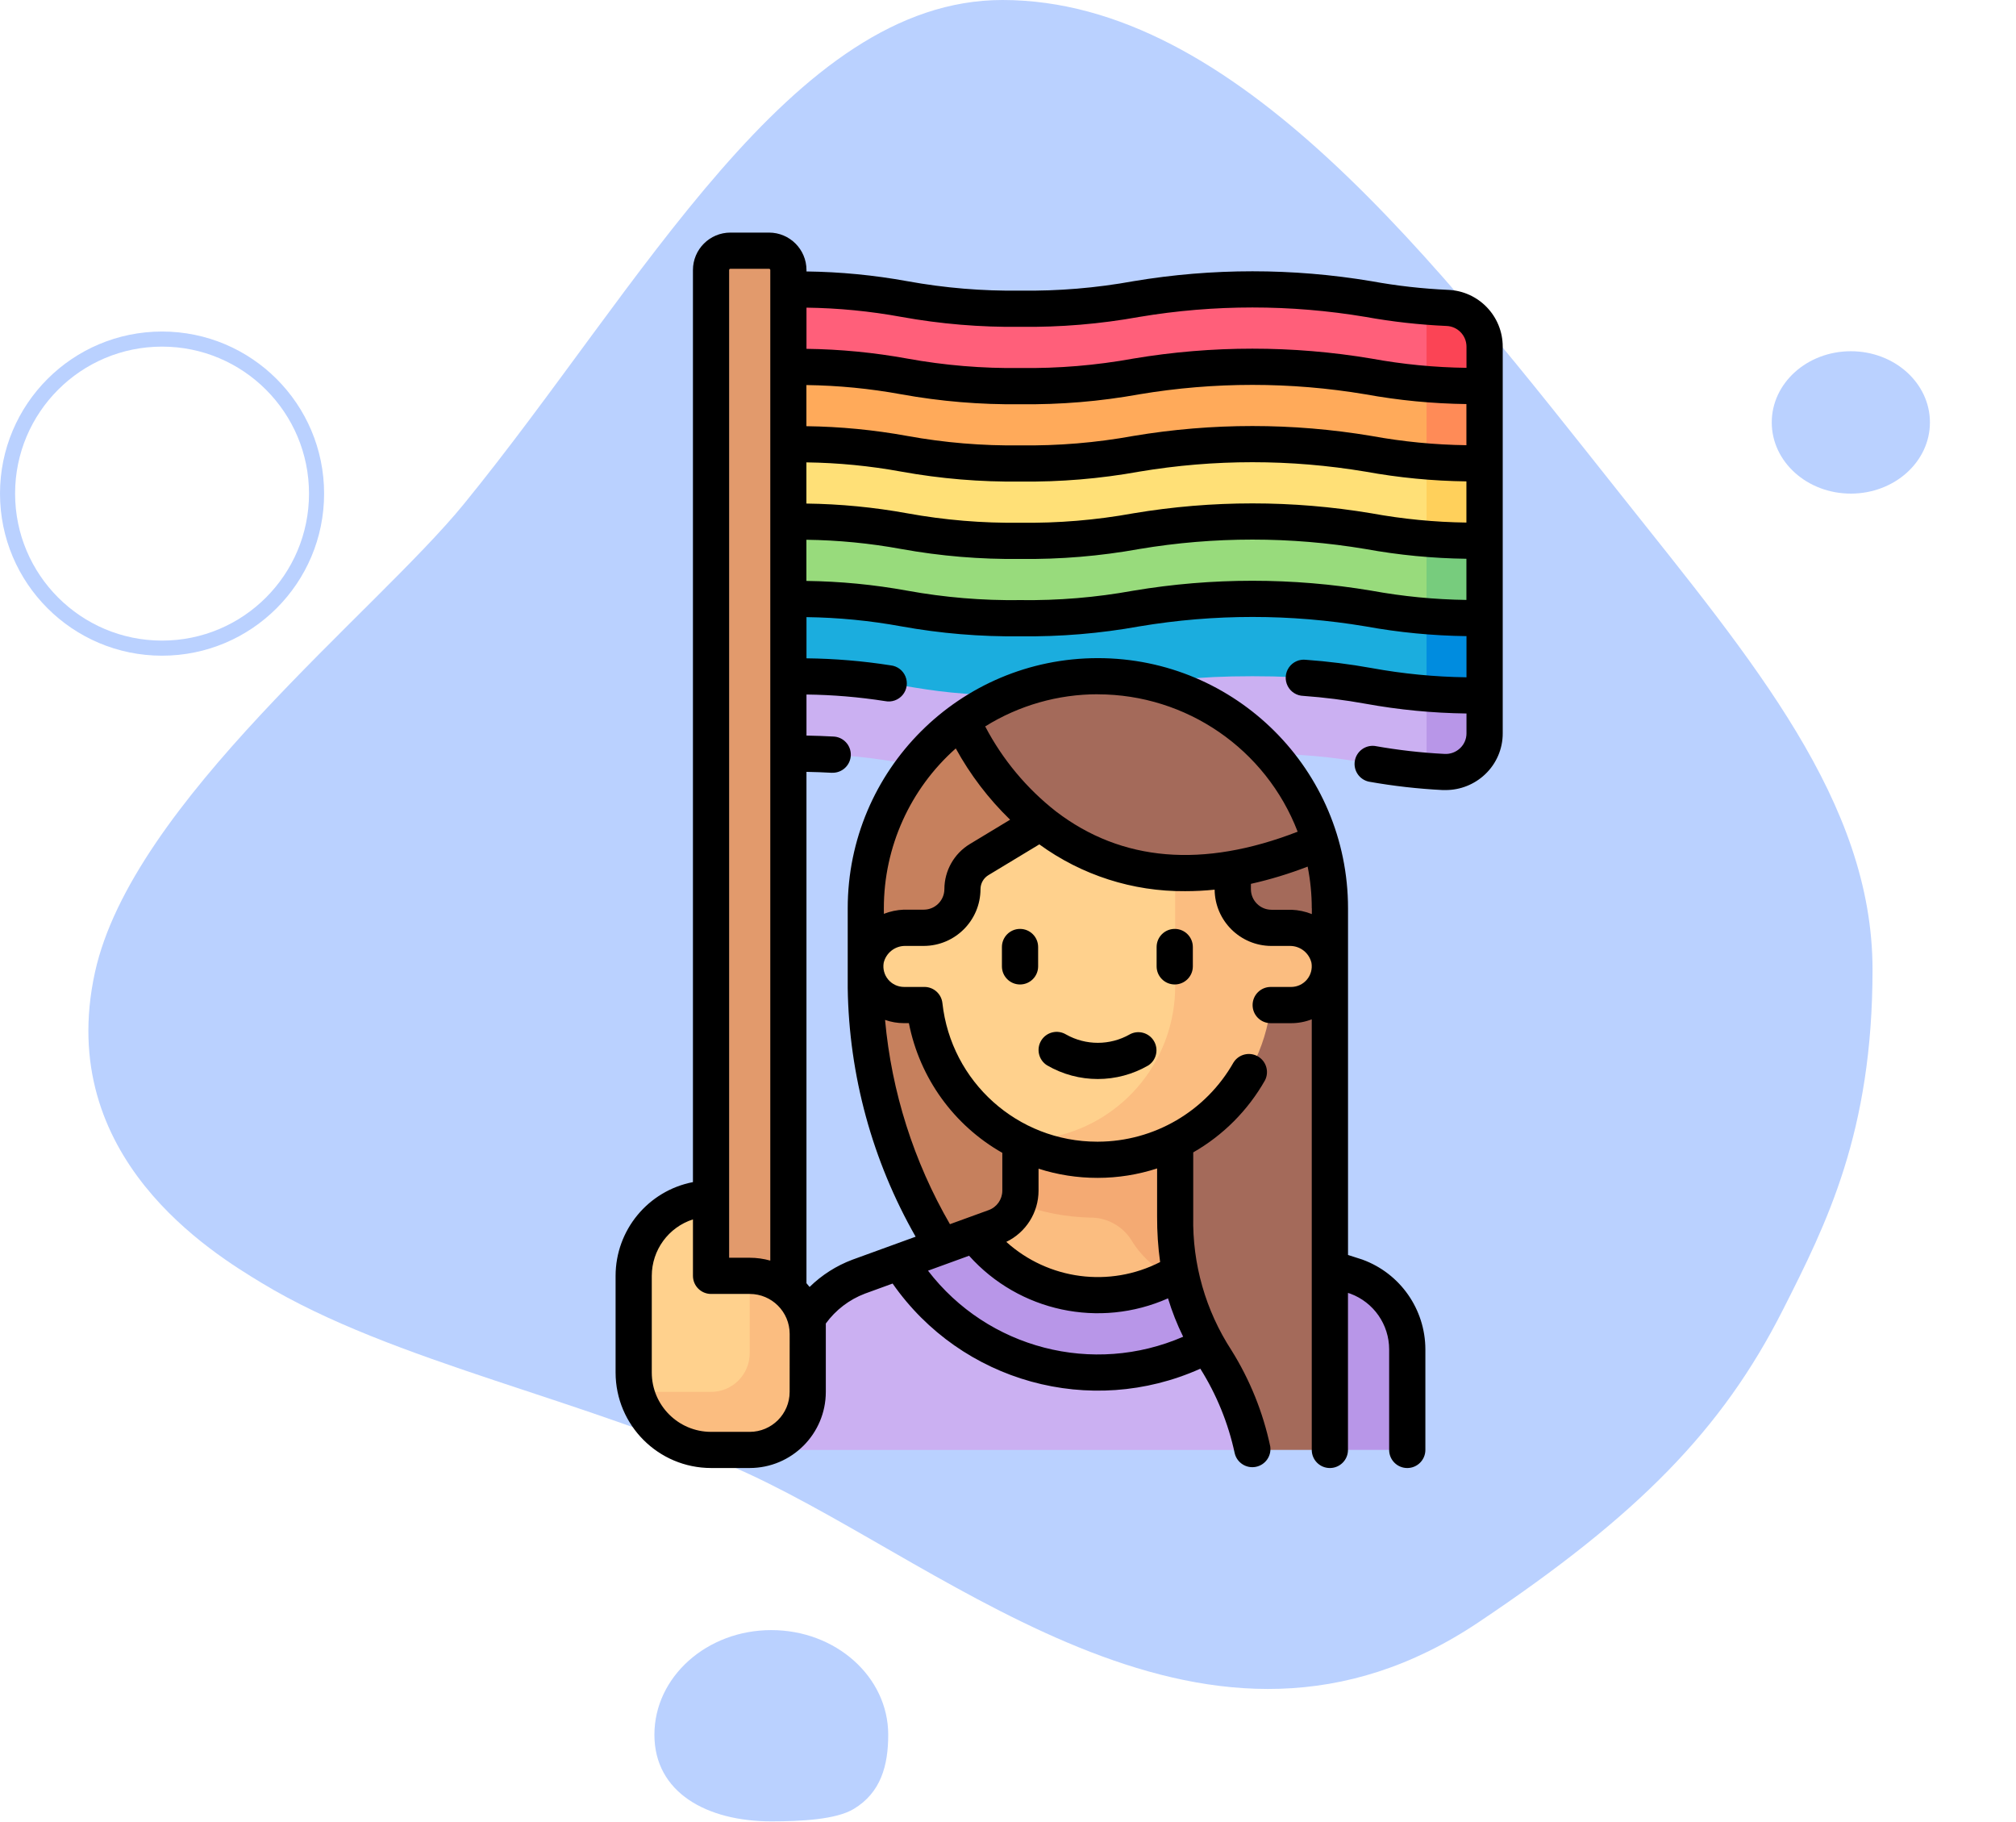
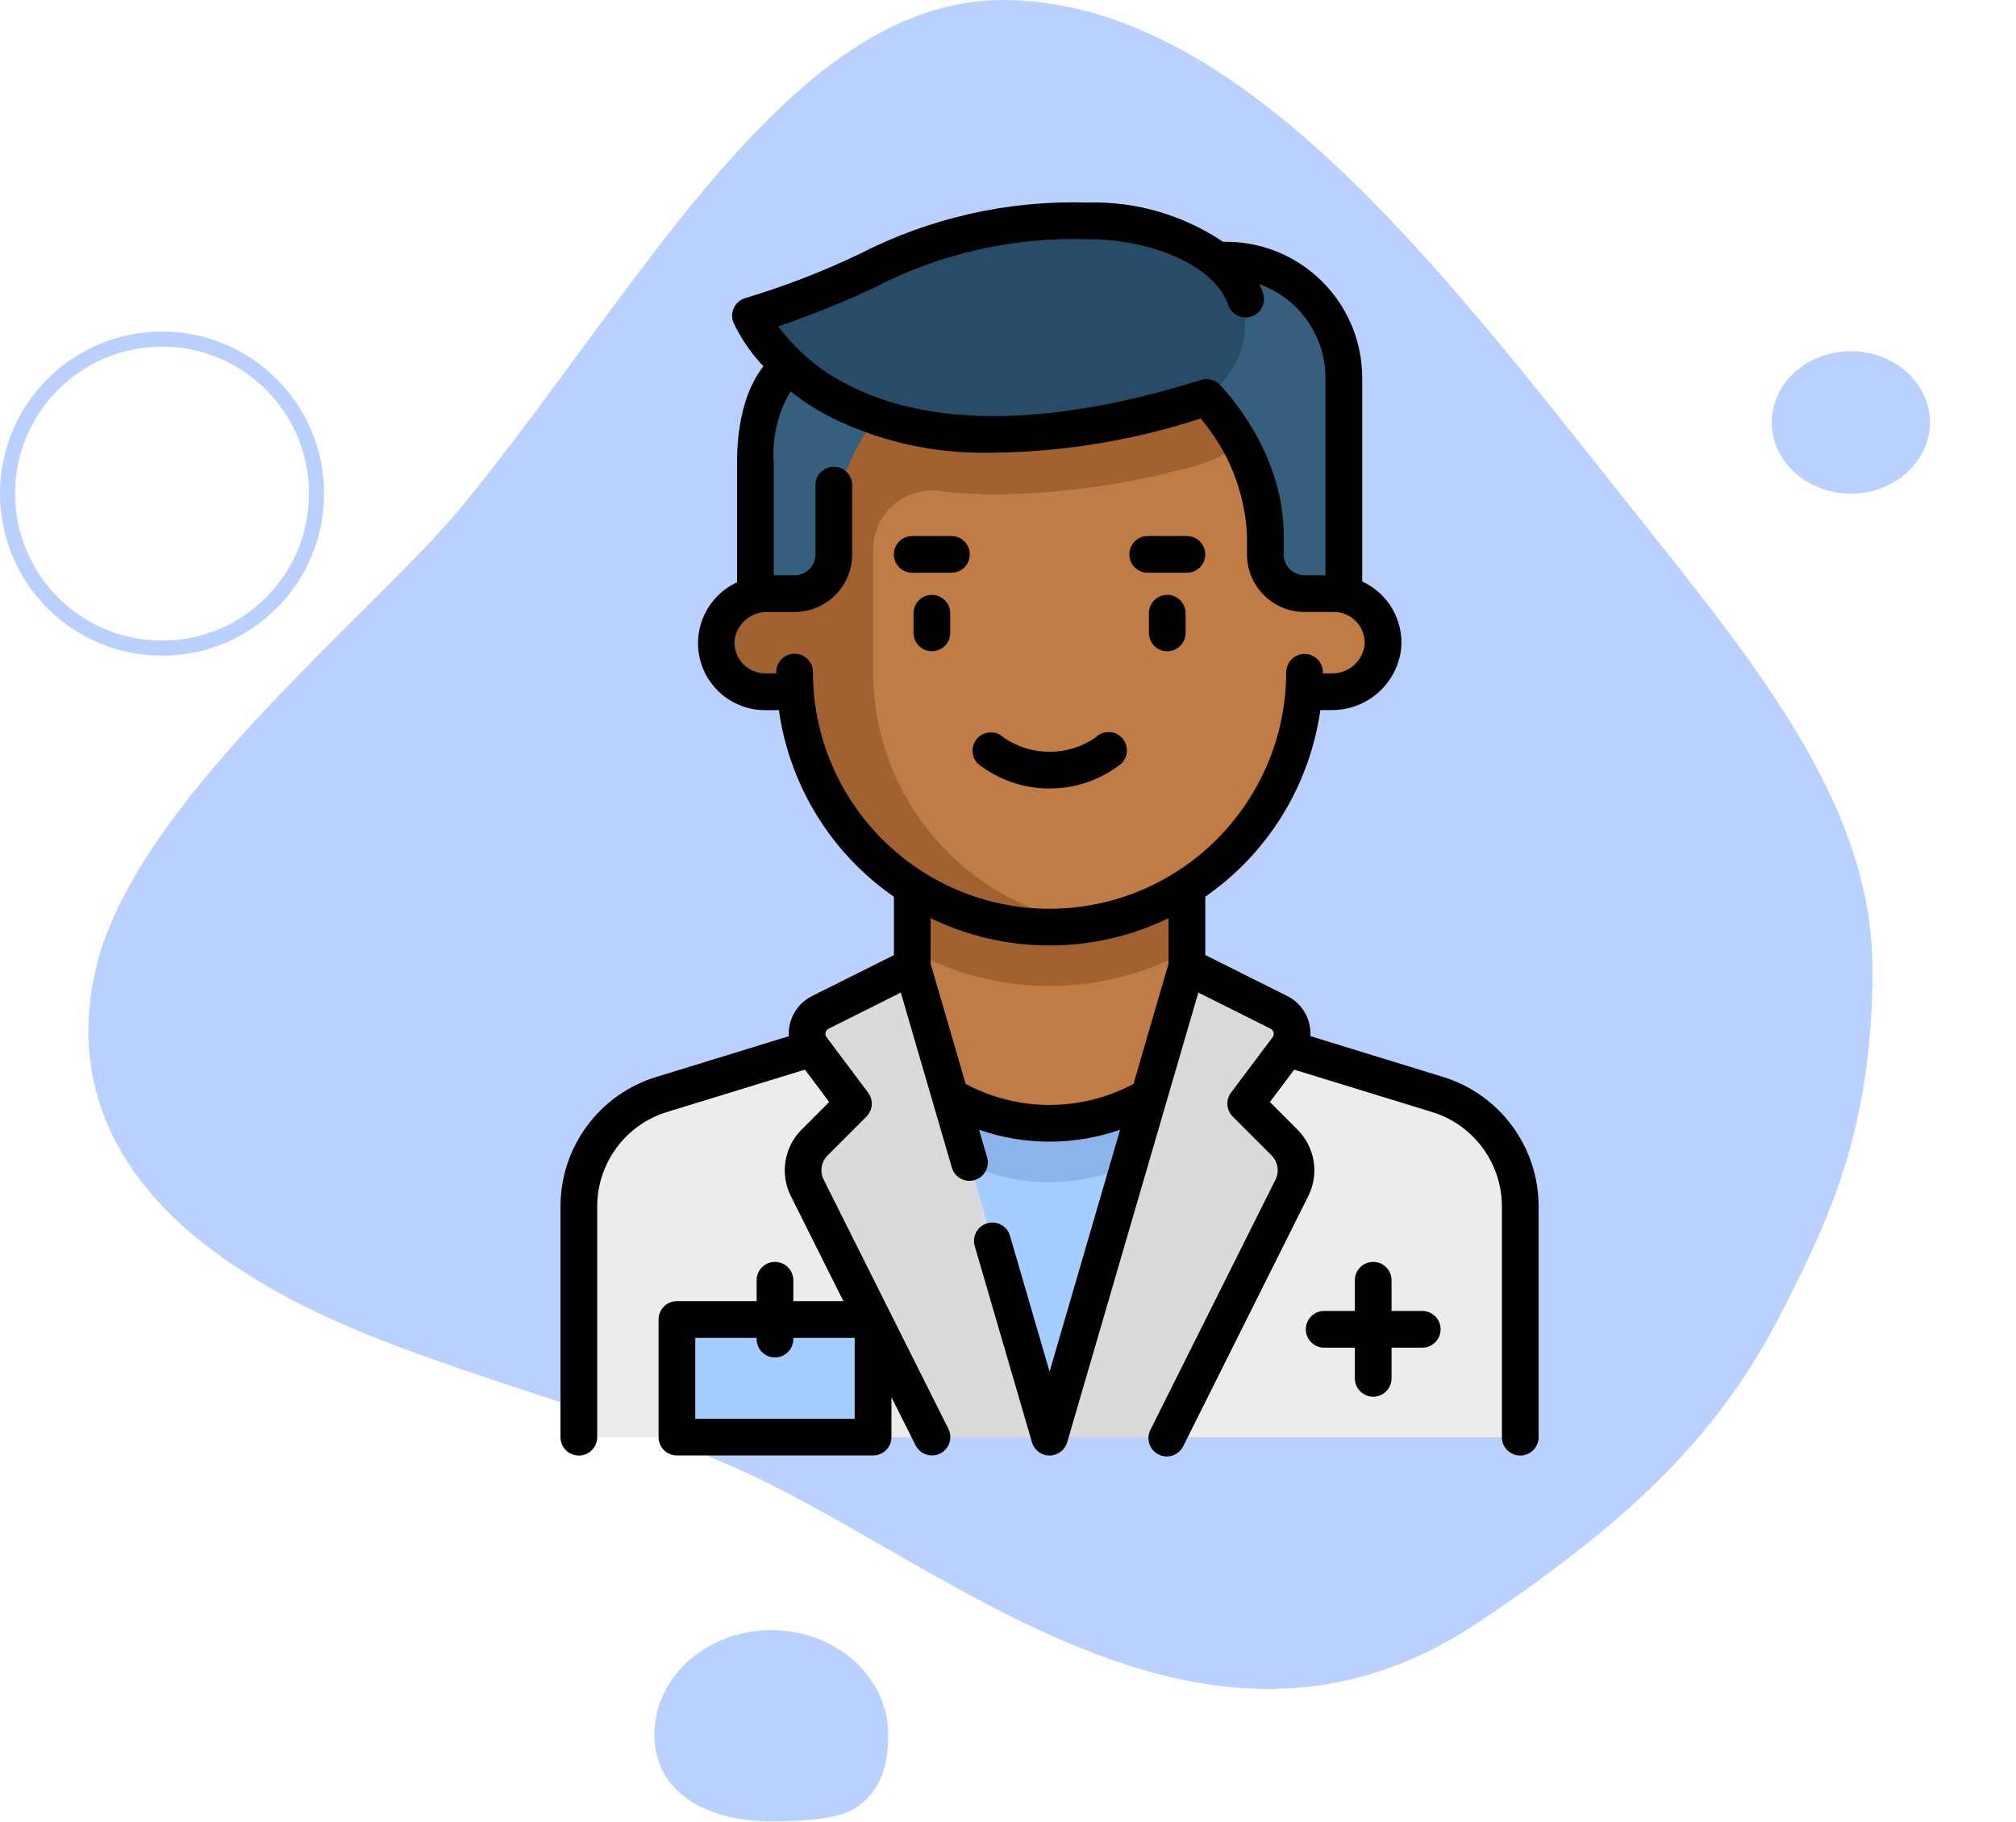
- <svg xmlns="http://www.w3.org/2000/svg" width="133.574" height="120.655" viewBox="0 0 133.574 120.655">
+ <svg xmlns="http://www.w3.org/2000/svg" id="Grupo_1143305" data-name="Grupo 1143305" width="133.574" height="120.654" viewBox="0 0 133.574 120.654">
  <defs>
    <clipPath id="clip-path">
      <path id="doctor-hombre-adulto-pie-derecho-oficina-hospital" d="M30.285-19.778c15.464,0,28.664,17.27,41.052,32.866,8.688,10.937,16.6,20.265,16.6,31.371,0,10.761-3.038,16.809-5.937,22.53-4.008,7.915-9.549,13.59-20.169,20.7-17.849,11.958-34.644-3.459-48.324-9.815C2.752,72.881-10.068,70.5-18.8,65.206c-3.232-1.96-13.721-8.3-11.041-20.567C-27.378,33.394-11.253,20.8-5.387,13.6,6.355-.8,16.309-19.778,30.285-19.778Z" transform="translate(30.274 19.778)" fill="#3c1c74" />
    </clipPath>
  </defs>
-   <g id="Grupo_1134891" data-name="Grupo 1134891" transform="translate(0 0)">
-     <g id="Grupo_1072178" data-name="Grupo 1072178" transform="translate(0 0)">
-       <path id="doctor-hombre-adulto-pie-derecho-oficina-hospital-2" data-name="doctor-hombre-adulto-pie-derecho-oficina-hospital" d="M30.285-19.778c15.464,0,28.664,17.27,41.052,32.866,8.688,10.937,16.6,20.265,16.6,31.371,0,10.761-3.038,16.809-5.937,22.53-4.008,7.915-9.549,13.59-20.169,20.7-17.849,11.958-34.644-3.459-48.324-9.815C2.752,72.881-10.068,70.5-18.8,65.206c-3.232-1.96-13.721-8.3-11.041-20.567C-27.378,33.394-11.253,20.8-5.387,13.6,6.355-.8,16.309-19.778,30.285-19.778Z" transform="translate(36.131 19.778)" fill="#bad1ff" />
-       <g id="Elipse_4857" data-name="Elipse 4857" transform="translate(0 21.962)" fill="none" stroke="#bad1ff" stroke-width="1">
-         <ellipse cx="10.737" cy="10.737" rx="10.737" ry="10.737" stroke="none" />
-         <ellipse cx="10.737" cy="10.737" rx="10.237" ry="10.237" fill="none" />
-       </g>
-       <ellipse id="Elipse_4858" data-name="Elipse 4858" cx="5.24" cy="4.716" rx="5.24" ry="4.716" transform="translate(117.391 23.267)" fill="#bad1ff" />
-       <path id="Trazado_115346" data-name="Trazado 115346" d="M7.746,0c4.278,0,7.746,3.1,7.746,6.931,0,2.048-.493,3.842-2.286,4.917-1.157.7-3.471.822-5.46.822C3.468,12.67,0,10.759,0,6.931S3.468,0,7.746,0Z" transform="translate(43.359 107.985)" fill="#bad1ff" />
+   <g id="Grupo_1072178" data-name="Grupo 1072178" transform="translate(0 0)">
+     <path id="doctor-hombre-adulto-pie-derecho-oficina-hospital-2" data-name="doctor-hombre-adulto-pie-derecho-oficina-hospital" d="M30.285-19.778c15.464,0,28.664,17.27,41.052,32.866,8.688,10.937,16.6,20.265,16.6,31.371,0,10.761-3.038,16.809-5.937,22.53-4.008,7.915-9.549,13.59-20.169,20.7-17.849,11.958-34.644-3.459-48.324-9.815C2.752,72.881-10.068,70.5-18.8,65.206c-3.232-1.96-13.721-8.3-11.041-20.567C-27.378,33.394-11.253,20.8-5.387,13.6,6.355-.8,16.309-19.778,30.285-19.778Z" transform="translate(36.131 19.778)" fill="#bad1ff" />
+     <g id="Elipse_4857" data-name="Elipse 4857" transform="translate(0 21.962)" fill="none" stroke="#bad1ff" stroke-width="1">
+       <ellipse cx="10.737" cy="10.737" rx="10.737" ry="10.737" stroke="none" />
+       <ellipse cx="10.737" cy="10.737" rx="10.237" ry="10.237" fill="none" />
    </g>
-     <g id="rainbow_11107542" transform="translate(40.787 15.408)">
-       <g id="Grupo_1134608" data-name="Grupo 1134608" transform="translate(1.199 1.199)">
-         <path id="Trazado_938479" data-name="Trazado 938479" d="M174.522,172.2c-7.69,0-7.69,1.281-15.379,1.281s-7.684.582-15.369.582v5.125c7.684,0,7.684,1.281,15.369,1.281s7.69-1.281,15.379-1.281c6.662,0,7.552.962,12.671,1.219a2.571,2.571,0,0,0,2.709-2.56v-2.5C182.212,175.341,182.212,172.2,174.522,172.2Z" transform="translate(-133.524 -145.871)" fill="#cbb0f2" />
-         <path id="Trazado_938480" data-name="Trazado 938480" d="M174.522,87.661c-7.69,0-7.69,1.281-15.379,1.281s-7.684-1.281-15.369-1.281v5.125c7.684,0,7.684,1.281,15.369,1.281s7.69-1.281,15.379-1.281,7.69,1.281,15.379,1.281V88.942C182.212,88.942,182.212,87.661,174.522,87.661Z" transform="translate(-133.524 -74.848)" fill="#ffe077" />
-         <path id="Trazado_938481" data-name="Trazado 938481" d="M174.522,55.6c-7.69,0-7.69,1.281-15.379,1.281S151.458,55.6,143.774,55.6v5.125c7.684,0,7.684,1.281,15.369,1.281s7.69-1.281,15.379-1.281S182.212,62,189.9,62V56.878C182.212,56.878,182.212,55.6,174.522,55.6Z" transform="translate(-133.524 -47.909)" fill="#ffaa5a" />
-         <path id="Trazado_938482" data-name="Trazado 938482" d="M174.522,23.532c-7.69,0-7.69,1.281-15.379,1.281s-7.684-1.281-15.369-1.281v5.125c7.684,0,7.684,1.281,15.369,1.281s7.69-1.281,15.379-1.281,7.69,1.281,15.379,1.281V27.323a2.571,2.571,0,0,0-2.468-2.56C182.1,24.524,181.287,23.532,174.522,23.532Z" transform="translate(-133.524 -20.969)" fill="#ff5f7a" />
-         <path id="Trazado_938483" data-name="Trazado 938483" d="M174.522,119.726c-7.69,0-7.69,1.281-15.379,1.281s-7.684-1.281-15.369-1.281v5.125c7.684,0,7.684,1.281,15.369,1.281s7.69-1.281,15.379-1.281,7.69,1.281,15.379,1.281v-5.125C182.212,121.007,182.212,119.726,174.522,119.726Z" transform="translate(-133.524 -101.788)" fill="#98db7c" />
-         <path id="Trazado_938484" data-name="Trazado 938484" d="M174.522,151.79c-7.69,0-7.69,1.281-15.379,1.281s-7.684-1.281-15.369-1.281v5.125c7.684,0,7.684,1.281,15.369,1.281s7.69-1.281,15.379-1.281,7.69,1.281,15.379,1.281v-5.125C182.212,153.071,182.212,151.79,174.522,151.79Z" transform="translate(-133.524 -128.726)" fill="#1badde" />
-         <path id="Trazado_938485" data-name="Trazado 938485" d="M408.307,196.134c.358.028.729.055,1.135.075a2.572,2.572,0,0,0,2.709-2.56v-2.5c-1.557,0-2.79-.054-3.844-.138Z" transform="translate(-355.773 -161.676)" fill="#b896e8" />
-         <path id="Trazado_938486" data-name="Trazado 938486" d="M408.307,164.068c1.054.084,2.287.138,3.844.138v-5.125c-1.557,0-2.79-.054-3.844-.138Z" transform="translate(-355.773 -134.736)" fill="#008cdf" />
-         <path id="Trazado_938487" data-name="Trazado 938487" d="M408.307,132c1.054.084,2.287.138,3.844.138v-5.125c-1.557,0-2.79-.054-3.844-.138Z" transform="translate(-355.773 -107.796)" fill="#77cc7d" />
-         <path id="Trazado_938488" data-name="Trazado 938488" d="M408.307,99.939c1.054.084,2.287.138,3.844.138V94.952c-1.557,0-2.79-.054-3.844-.138Z" transform="translate(-355.773 -80.858)" fill="#ffd05b" />
-         <path id="Trazado_938489" data-name="Trazado 938489" d="M408.307,67.875c1.054.084,2.287.138,3.844.138V62.888c-1.557,0-2.79-.054-3.844-.138Z" transform="translate(-355.773 -53.919)" fill="#ff8b57" />
-         <path id="Trazado_938490" data-name="Trazado 938490" d="M408.306,35.811c1.054.084,2.287.138,3.844.138V33.332a2.571,2.571,0,0,0-2.467-2.561c-.495-.023-.951-.052-1.377-.086v5.125Z" transform="translate(-355.772 -26.98)" fill="#fb4455" />
-         <path id="Trazado_938491" data-name="Trazado 938491" d="M191.215,183.855a15.376,15.376,0,0,0-15.376,15.376V204.5c0,6.2,2.894,14.523,6.407,19.071l24.345,11.532V199.231A15.376,15.376,0,0,0,191.215,183.855Z" transform="translate(-160.463 -155.666)" fill="#c6805d" />
-         <path id="Trazado_938492" data-name="Trazado 938492" d="M188.008,385.324l-10.119-3.373a2.563,2.563,0,0,1-1.752-2.431v-3.278H165.886v3.705a2.563,2.563,0,0,1-1.752,2.431l-8.838,2.946a5.126,5.126,0,0,0-3.5,4.862h39.721A5.126,5.126,0,0,0,188.008,385.324Z" transform="translate(-140.26 -317.301)" fill="#fbbd80" />
-         <path id="Trazado_938493" data-name="Trazado 938493" d="M249.8,379.52v-3.278H239.548v3.705a2.516,2.516,0,0,1-.08.5,14.406,14.406,0,0,0,4.689.906,3.2,3.2,0,0,1,2.708,1.438,6.38,6.38,0,0,0,3.47,2.8l1.217-3.647A2.563,2.563,0,0,1,249.8,379.52Z" transform="translate(-213.922 -317.301)" fill="#f4aa73" />
-         <path id="Trazado_938494" data-name="Trazado 938494" d="M167.8,417.632,159,414.7a10.234,10.234,0,0,1-16.123.342l-7.782,2.594a5.126,5.126,0,0,0-3.5,4.862l-3.844,6.556h33.314l10.251-6.556A5.125,5.125,0,0,0,167.8,417.632Z" transform="translate(-120.055 -349.609)" fill="#cbb0f2" />
-         <path id="Trazado_938495" data-name="Trazado 938495" d="M356.377,425.733l-4.183-1.394,2.563,12.813h5.125V430.6A5.125,5.125,0,0,0,356.377,425.733Z" transform="translate(-308.629 -357.71)" fill="#b896e8" />
-         <path id="Trazado_938496" data-name="Trazado 938496" d="M211.871,414.7a10.234,10.234,0,0,1-16.123.342l-5.07,1.69a15.346,15.346,0,0,0,26.224-.355Z" transform="translate(-172.93 -349.609)" fill="#b896e8" />
-         <path id="Trazado_938497" data-name="Trazado 938497" d="M225.009,183.855a15.288,15.288,0,0,0-8.947,2.888c1.177,2.419,5.431,9.679,14.072,10.111v22.8c0,8,3.916,9.253,5.125,15.454h5.125V199.231A15.376,15.376,0,0,0,225.009,183.855Z" transform="translate(-194.257 -155.666)" fill="#a46a5a" />
-         <path id="Trazado_938498" data-name="Trazado 938498" d="M271.851,384.255h0Z" transform="translate(-241.128 -324.033)" fill="#ffd18d" />
-         <path id="Trazado_938499" data-name="Trazado 938499" d="M206.4,253.223a2.644,2.644,0,0,0-2.557-2.123l-1.287,0A2.562,2.562,0,0,1,200,248.535a1.166,1.166,0,0,0-1.265-1.17,15.053,15.053,0,0,1-11.327-3.308l-4.084,2.451a2.684,2.684,0,0,0-1.239,2.188,2.563,2.563,0,0,1-2.552,2.4l-1.287,0a2.644,2.644,0,0,0-2.556,2.123,2.564,2.564,0,0,0,2.528,2.993h1.356a11.53,11.53,0,0,0,11.457,10.251h.029c5.935,0,11.457-10.251,11.457-10.251h1.356A2.564,2.564,0,0,0,206.4,253.223Z" transform="translate(-160.312 -206.245)" fill="#ffd18d" />
-         <path id="Trazado_938500" data-name="Trazado 938500" d="M115.555,7.5h-2.563a1.281,1.281,0,0,0-1.281,1.281V79.254h5.125V8.781A1.282,1.282,0,0,0,115.555,7.5Z" transform="translate(-106.586 -7.5)" fill="#e29a6c" />
-         <path id="Trazado_938501" data-name="Trazado 938501" d="M84.771,405.415V400.29a5.125,5.125,0,0,0-5.125,5.125v6.407a5.125,5.125,0,0,0,5.125,5.125h2.563a3.844,3.844,0,0,0,3.844-3.844v-3.844a3.844,3.844,0,0,0-3.844-3.844Z" transform="translate(-79.646 -337.505)" fill="#ffd18d" />
-         <g id="Grupo_1134607" data-name="Grupo 1134607" transform="translate(0.181 41.114)">
-           <path id="Trazado_938502" data-name="Trazado 938502" d="M259.123,268.456l-1.287,0a2.563,2.563,0,0,1-2.557-2.563,1.166,1.166,0,0,0-1.265-1.17,16.727,16.727,0,0,1-2.55.048v7.522a10.188,10.188,0,0,1-7.981,9.989l-2.033.46a11.466,11.466,0,0,0,4.859,1.083h.029A11.53,11.53,0,0,0,257.8,273.572h1.356a2.565,2.565,0,0,0,2.528-2.993A2.644,2.644,0,0,0,259.123,268.456Z" transform="translate(-215.768 -264.714)" fill="#fbbd80" />
-           <path id="Trazado_938503" data-name="Trazado 938503" d="M85.723,440.044H80.779a5.114,5.114,0,0,0,4.944,3.844h2.563a3.844,3.844,0,0,0,3.844-3.844V436.2a3.844,3.844,0,0,0-3.844-3.844v5.125A2.565,2.565,0,0,1,85.723,440.044Z" transform="translate(-80.779 -405.56)" fill="#fbbd80" />
-         </g>
-       </g>
-       <g id="Grupo_1134609" data-name="Grupo 1134609" transform="translate(0 0)">
-         <path id="Trazado_938504" data-name="Trazado 938504" d="M232.287,289.78v1.281a1.2,1.2,0,0,0,2.4,0V289.78a1.2,1.2,0,1,0-2.4,0Z" transform="translate(-206.69 -242.453)" />
-         <path id="Trazado_938505" data-name="Trazado 938505" d="M297.615,292.26a1.2,1.2,0,0,0,1.2-1.2V289.78a1.2,1.2,0,1,0-2.4,0v1.281A1.2,1.2,0,0,0,297.615,292.26Z" transform="translate(-260.568 -242.453)" />
-         <path id="Trazado_938506" data-name="Trazado 938506" d="M127.308,3.794a37.522,37.522,0,0,1-5.078-.574,47.668,47.668,0,0,0-15.773,0,38.827,38.827,0,0,1-7.493.624,38.771,38.771,0,0,1-7.487-.624,40.167,40.167,0,0,0-6.683-.646V2.48A2.483,2.483,0,0,0,82.314,0H79.751a2.483,2.483,0,0,0-2.48,2.48V62.9a6.334,6.334,0,0,0-5.125,6.209v6.407a6.331,6.331,0,0,0,6.324,6.324h2.563A5.048,5.048,0,0,0,86.075,76.8V72.268A5.707,5.707,0,0,1,88.66,70.29l1.841-.67a16.585,16.585,0,0,0,20.388,5.641,17.381,17.381,0,0,1,2.28,5.609,1.2,1.2,0,0,0,2.353-.459,19.716,19.716,0,0,0-2.569-6.369,15.658,15.658,0,0,1-2.534-8.856V60.931a12.743,12.743,0,0,0,4.755-4.774,1.2,1.2,0,0,0-2.086-1.182,10.354,10.354,0,0,1-8.968,5.247h-.076A10.312,10.312,0,0,1,93.8,51.038a1.2,1.2,0,0,0-1.192-1.067H91.254a1.365,1.365,0,0,1-1.344-1.6,1.455,1.455,0,0,1,1.4-1.117l1.262,0a3.768,3.768,0,0,0,3.752-3.761,1.09,1.09,0,0,1,.523-.927l3.374-2.039a16.193,16.193,0,0,0,9.661,3.1,19.081,19.081,0,0,0,1.955-.1,3.767,3.767,0,0,0,3.752,3.728l1.263,0a1.455,1.455,0,0,1,1.4,1.117,1.366,1.366,0,0,1-1.344,1.6h-1.356a1.2,1.2,0,1,0,0,2.4h1.356a3.758,3.758,0,0,0,1.364-.256V80.641a1.2,1.2,0,0,0,2.4,0v-10.4l.163.052A3.938,3.938,0,0,1,123.4,73.98v6.661a1.2,1.2,0,1,0,2.4,0V73.98a6.343,6.343,0,0,0-4.163-5.943l-.043-.015-.919-.295V44.764a16.574,16.574,0,1,0-33.149,0v5.274a34.233,34.233,0,0,0,4.5,16.479l-4.181,1.52A8.13,8.13,0,0,0,85,69.846c-.066-.085-.135-.168-.207-.248V35.723c.574.011,1.116.031,1.638.06l.067,0a1.2,1.2,0,0,0,.065-2.4c-.564-.031-1.15-.052-1.769-.064V30.6a36.493,36.493,0,0,1,5.21.437,1.2,1.2,0,1,0,.368-2.369,38.766,38.766,0,0,0-5.578-.466V25.473a37.609,37.609,0,0,1,6.288.613,41.3,41.3,0,0,0,7.882.657,41.349,41.349,0,0,0,7.887-.657,45.271,45.271,0,0,1,14.985,0,40.208,40.208,0,0,0,6.688.646v2.727a37.654,37.654,0,0,1-6.294-.613,41.486,41.486,0,0,0-4.349-.547,1.2,1.2,0,1,0-.164,2.392,38.914,38.914,0,0,1,4.119.52,40.209,40.209,0,0,0,6.688.646v1.316a1.344,1.344,0,0,1-.423.982,1.377,1.377,0,0,1-1.027.38,37.014,37.014,0,0,1-4.624-.527,1.2,1.2,0,0,0-.393,2.365,39.127,39.127,0,0,0,4.9.556q.094,0,.188,0a3.8,3.8,0,0,0,2.612-1.042,3.72,3.72,0,0,0,1.168-2.72V7.552a3.765,3.765,0,0,0-3.614-3.758ZM79.669,2.48a.082.082,0,0,1,.082-.082h2.563a.082.082,0,0,1,.082.082V68.1a5.029,5.029,0,0,0-1.364-.189H79.669ZM83.678,76.8a2.648,2.648,0,0,1-2.645,2.645H78.47a3.931,3.931,0,0,1-3.926-3.926V69.109a3.933,3.933,0,0,1,2.728-3.739v3.739a1.2,1.2,0,0,0,1.2,1.2h2.563a2.648,2.648,0,0,1,2.645,2.645Zm34.6-32.033v.378a4.053,4.053,0,0,0-1.346-.286h-.044l-1.288,0a1.366,1.366,0,0,1-1.36-1.364v-.353A26.587,26.587,0,0,0,118,42,14.194,14.194,0,0,1,118.273,44.764ZM104.1,30.587a14.2,14.2,0,0,1,13.238,9.1c-6.275,2.435-11.658,1.987-16.008-1.338a17.416,17.416,0,0,1-4.695-5.636,14.09,14.09,0,0,1,7.465-2.13ZM89.92,44.764a14.145,14.145,0,0,1,4.766-10.593,19.951,19.951,0,0,0,3.6,4.722l-2.674,1.616a3.5,3.5,0,0,0-1.681,2.979,1.366,1.366,0,0,1-1.361,1.364l-1.287,0h-.044a4.043,4.043,0,0,0-1.317.277Zm19.832,28.379a14.188,14.188,0,0,1-16.906-4.375l2.721-.99A11.457,11.457,0,0,0,108.748,70.6,16.654,16.654,0,0,0,109.752,73.143ZM100.17,63.47V62.012a12.751,12.751,0,0,0,3.9.607h.029a12.678,12.678,0,0,0,3.926-.625v3.192a21.317,21.317,0,0,0,.2,3.01A9.055,9.055,0,0,1,98.033,66.86a3.773,3.773,0,0,0,2.137-3.39ZM90,52.155a3.76,3.76,0,0,0,1.251.215h.328a12.694,12.694,0,0,0,6.19,8.591v2.51a1.368,1.368,0,0,1-.9,1.282l-2.57.934A32.964,32.964,0,0,1,90,52.155Zm38.52-27.821a37.655,37.655,0,0,1-6.294-.613,47.669,47.669,0,0,0-15.774,0,38.826,38.826,0,0,1-7.493.624,38.771,38.771,0,0,1-7.487-.624,40.167,40.167,0,0,0-6.683-.646V20.348a37.609,37.609,0,0,1,6.288.613,41.3,41.3,0,0,0,7.882.657,41.349,41.349,0,0,0,7.887-.657,45.271,45.271,0,0,1,14.985,0,40.208,40.208,0,0,0,6.688.646v2.727Zm0-5.125a37.656,37.656,0,0,1-6.294-.613,47.669,47.669,0,0,0-15.774,0,38.827,38.827,0,0,1-7.493.624,38.771,38.771,0,0,1-7.487-.624,40.167,40.167,0,0,0-6.683-.646V15.222a37.609,37.609,0,0,1,6.288.613,41.3,41.3,0,0,0,7.882.657,41.349,41.349,0,0,0,7.887-.657,45.271,45.271,0,0,1,14.985,0,40.208,40.208,0,0,0,6.688.646v2.727Zm0-5.125a37.655,37.655,0,0,1-6.294-.613,47.669,47.669,0,0,0-15.774,0,38.827,38.827,0,0,1-7.493.624,38.771,38.771,0,0,1-7.487-.624,40.167,40.167,0,0,0-6.683-.646V10.1a37.609,37.609,0,0,1,6.288.613,41.3,41.3,0,0,0,7.882.657,41.349,41.349,0,0,0,7.887-.657,45.271,45.271,0,0,1,14.985,0,40.208,40.208,0,0,0,6.688.646v2.728Zm0-5.125a37.635,37.635,0,0,1-6.294-.613,47.669,47.669,0,0,0-15.774,0,38.827,38.827,0,0,1-7.493.624,38.771,38.771,0,0,1-7.487-.624A40.167,40.167,0,0,0,84.794,7.7V4.972a37.609,37.609,0,0,1,6.288.613,41.3,41.3,0,0,0,7.882.657,41.349,41.349,0,0,0,7.887-.657,45.271,45.271,0,0,1,14.985,0,40.06,40.06,0,0,0,5.365.6,1.372,1.372,0,0,1,1.323,1.363V8.958Z" transform="translate(-72.146 0)" />
-         <path id="Trazado_938507" data-name="Trazado 938507" d="M253.471,331.393a4.285,4.285,0,0,1-4.215,0A1.2,1.2,0,0,0,248,333.438a6.676,6.676,0,0,0,6.719,0,1.2,1.2,0,0,0-1.252-2.045Z" transform="translate(-219.412 -278.274)" />
-       </g>
-     </g>
+     <ellipse id="Elipse_4858" data-name="Elipse 4858" cx="5.24" cy="4.716" rx="5.24" ry="4.716" transform="translate(117.391 23.267)" fill="#bad1ff" />
+     <path id="Trazado_115346" data-name="Trazado 115346" d="M7.746,0c4.278,0,7.746,3.1,7.746,6.931,0,2.048-.493,3.842-2.286,4.917-1.157.7-3.471.822-5.46.822C3.468,12.67,0,10.759,0,6.931S3.468,0,7.746,0Z" transform="translate(43.359 107.985)" fill="#bad1ff" />
+   </g>
+   <g id="doctor_921059" transform="translate(-18.977 13.417)">
+     <path id="Trazado_916489" data-name="Trazado 916489" d="M120.4,343.262l-13.7-4.029H82.908l-13.7,4.029a7.8,7.8,0,0,0-5.6,7.481v15.284h62.379V350.742A7.8,7.8,0,0,0,120.4,343.262Z" transform="translate(-6.285 -284.237)" fill="#edebed" />
+     <path id="Trazado_916490" data-name="Trazado 916490" d="M215.483,370.168h-13l-2.6-25.991h18.194Z" transform="translate(-120.466 -288.379)" fill="#a5cdff" />
+     <path id="Trazado_916491" data-name="Trazado 916491" d="M200.479,350.089a12.95,12.95,0,0,0,17.012,0l.591-5.912H199.888Z" transform="translate(-120.466 -288.379)" fill="#8cb4eb" />
+     <path id="Trazado_916492" data-name="Trazado 916492" d="M208.985,282.21h0a9.1,9.1,0,0,1-9.1-9.1v-9.1h18.194v9.1A9.1,9.1,0,0,1,208.985,282.21Z" transform="translate(-120.466 -221.214)" fill="#c17c46" />
+     <path id="Trazado_916493" data-name="Trazado 916493" d="M199.888,270.814a19.147,19.147,0,0,0,18.194,0v-6.8H199.888Z" transform="translate(-120.466 -221.214)" fill="#a16131" />
+     <path id="Trazado_916494" data-name="Trazado 916494" d="M160.664,92.641h-1.949v-13H124.926v13h-1.949a3.249,3.249,0,1,0,0,6.5h2.015a16.878,16.878,0,0,0,33.658,0h2.015a3.249,3.249,0,1,0,0-6.5Z" transform="translate(-53.302 -66.733)" fill="#c17c46" />
+     <path id="Trazado_916495" data-name="Trazado 916495" d="M125.014,79.645v13H123.2a3.323,3.323,0,0,0-3.245,2.367,3.259,3.259,0,0,0,3.131,4.131h2a16.775,16.775,0,0,0,19.436,15.376,16.883,16.883,0,0,1-14.3-16.675V89.672a3.891,3.891,0,0,1,4.4-3.831,32.922,32.922,0,0,0,3.9.224,51.236,51.236,0,0,0,12.836-1.83,10.027,10.027,0,0,0,6.045-4.59Z" transform="translate(-53.39 -66.733)" fill="#a16131" />
+     <path id="Trazado_916496" data-name="Trazado 916496" d="M144.694,47.534l.162,5.2s-3.9,3.9-3.9,9.1v1.6a2.6,2.6,0,0,1-2.277,2.579l-2.922.365V55.332C135.759,51.025,139.82,47.318,144.694,47.534Z" transform="translate(-66.734 -39.821)" fill="#365e7d" />
+     <path id="Trazado_916497" data-name="Trazado 916497" d="M271.571,323.783,269,321.209l2.755-3.673a1.591,1.591,0,0,0-.561-2.378l-6.092-3.046L256,343.3h7.8l8.259-16.518A2.6,2.6,0,0,0,271.571,323.783Z" transform="translate(-167.482 -261.513)" fill="#dbd9dc" />
+     <path id="Trazado_916498" data-name="Trazado 916498" d="M320.292,23.485l-.162,9.1s3.9,3.9,3.9,9.1v1.6a2.6,2.6,0,0,0,2.277,2.579l2.922.365V31.283C329.227,26.976,325.166,23.269,320.292,23.485Z" transform="translate(-221.215 -19.67)" fill="#365e7d" />
+     <path id="Trazado_916499" data-name="Trazado 916499" d="M156.027,323.783l2.574-2.574-2.755-3.673a1.591,1.591,0,0,1,.561-2.378l6.092-3.046,9.1,31.19h-7.8l-8.259-16.518A2.6,2.6,0,0,1,156.027,323.783Z" transform="translate(-83.079 -261.513)" fill="#dbd9dc" />
+     <path id="Trazado_916500" data-name="Trazado 916500" d="M158.249,7.5c-10.842,0-12.92,3.3-21.269,5.955a.91.91,0,0,0-.508,1.355c1.812,2.834,8.555,10.22,27.712,5.2a6.071,6.071,0,0,0,4.423-4.67h0a6.076,6.076,0,0,0-3.482-6.437A16,16,0,0,0,158.249,7.5Z" transform="translate(-67.213 -6.284)" fill="#284c68" />
+     <rect id="Rectángulo_404467" data-name="Rectángulo 404467" width="12.995" height="7.798" transform="translate(63.826 73.991)" fill="#a5cdff" />
+     <path id="Trazado_916501" data-name="Trazado 916501" d="M201.621,160.322a1.216,1.216,0,0,0-1.216,1.216v1.3a1.216,1.216,0,0,0,2.432,0v-1.3A1.216,1.216,0,0,0,201.621,160.322Z" transform="translate(-120.9 -134.331)" />
+     <path id="Trazado_916502" data-name="Trazado 916502" d="M297.814,160.322a1.216,1.216,0,0,0-1.216,1.216v1.3a1.216,1.216,0,0,0,2.432,0v-1.3A1.216,1.216,0,0,0,297.814,160.322Z" transform="translate(-201.498 -134.331)" />
+     <path id="Trazado_916503" data-name="Trazado 916503" d="M234.321,218.516a1.216,1.216,0,1,0-1.708-1.731,5.359,5.359,0,0,1-6.09,0,1.216,1.216,0,0,0-1.708,1.731,7.67,7.67,0,0,0,9.505,0Z" transform="translate(-141.05 -181.347)" />
+     <path id="Trazado_916504" data-name="Trazado 916504" d="M196.2,136.274h-2.6a1.216,1.216,0,0,0,0,2.432h2.6a1.216,1.216,0,1,0,0-2.432Z" transform="translate(-114.183 -114.181)" />
+     <path id="Trazado_916505" data-name="Trazado 916505" d="M289.8,138.706h2.6a1.216,1.216,0,0,0,0-2.432h-2.6a1.216,1.216,0,0,0,0,2.432Z" transform="translate(-194.781 -114.181)" />
+     <path id="Trazado_916506" data-name="Trazado 916506" d="M114.56,57.915,105.8,55.221a2.788,2.788,0,0,0-1.544-2.663l-5.42-2.71V45.983a18.137,18.137,0,0,0,7.623-12.362h.723a4.607,4.607,0,0,0,4.627-4.009,4.458,4.458,0,0,0-2.576-4.51V11.612A9.023,9.023,0,0,0,100.215,2.6h-.206A15.329,15.329,0,0,0,91.037,0,31,31,0,0,0,75.912,3.414,52.734,52.734,0,0,1,68.359,6.33a1.216,1.216,0,0,0-.781,1.636,11.032,11.032,0,0,0,1.982,2.882c-.605.745-1.751,2.65-1.751,6.4v7.913a4.435,4.435,0,0,0,1.866,8.465h.908a18.131,18.131,0,0,0,7.623,12.364v3.863l-5.42,2.71a2.788,2.788,0,0,0-1.544,2.663l-8.764,2.694a8.968,8.968,0,0,0-6.364,8.615V81.789a1.216,1.216,0,0,0,2.432,0V66.531a6.548,6.548,0,0,1,4.647-6.291l9.116-2.8,1.609,2.145-1.828,1.828a3.81,3.81,0,0,0-.715,4.4l3.481,6.961H71.541V71.393a1.216,1.216,0,1,0-2.432,0v1.383H63.827a1.216,1.216,0,0,0-1.216,1.216v7.8A1.216,1.216,0,0,0,63.827,83h13a1.216,1.216,0,0,0,1.216-1.216V79.142l1.6,3.191a1.216,1.216,0,0,0,2.175-1.088L73.55,64.727a1.382,1.382,0,0,1,.259-1.6l2.574-2.574a1.216,1.216,0,0,0,.113-1.589l-2.755-3.673a.376.376,0,0,1,.132-.561l4.789-2.394L82.043,63.93a1.216,1.216,0,1,0,2.335-.681l-.533-1.827a14.227,14.227,0,0,0,9.347,0L88.519,77.446l-2.624-9a1.216,1.216,0,1,0-2.335.681l3.791,13a1.216,1.216,0,0,0,2.335,0l8.689-29.791,4.789,2.394a.375.375,0,0,1,.133.561l-2.755,3.673a1.216,1.216,0,0,0,.113,1.589l2.574,2.574a1.381,1.381,0,0,1,.259,1.6L95.229,81.245A1.216,1.216,0,1,0,97.4,82.333l8.259-16.518a3.81,3.81,0,0,0-.714-4.4l-1.828-1.828,1.609-2.145,9.116,2.8a6.548,6.548,0,0,1,4.647,6.291V81.789a1.216,1.216,0,1,0,2.432,0V66.531A8.968,8.968,0,0,0,114.56,57.915ZM75.607,80.573H65.043V75.207h4.066v.084a1.216,1.216,0,1,0,2.432,0v-.084h4.066v5.366Zm1.31-74.944a28.639,28.639,0,0,1,14.12-3.2c4.486,0,8.494,1.877,9.324,4.367a1.216,1.216,0,0,0,2.307-.769,5.736,5.736,0,0,0-.248-.618,6.592,6.592,0,0,1,4.376,6.2V24.692h-1.383a1.385,1.385,0,0,1-1.383-1.383v-1.3c0-5.637-4.081-9.783-4.255-9.957a1.217,1.217,0,0,0-1.226-.3c-6.75,2.132-16.267,3.928-23.273.383A13.08,13.08,0,0,1,70.536,8.2,59.807,59.807,0,0,0,76.916,5.629ZM96.4,50.426l-2.322,7.962a11.8,11.8,0,0,1-11.117,0l-2.323-7.963V47.409a18.084,18.084,0,0,0,15.762,0Zm-7.881-3.641A15.7,15.7,0,0,1,72.84,31.106a1.216,1.216,0,0,0-2.432,0v.084h-.733a2.034,2.034,0,0,1-2.022-2.247,2.157,2.157,0,0,1,2.208-1.819h1.764a3.819,3.819,0,0,0,3.815-3.815V18.719a1.216,1.216,0,0,0-2.432,0v4.589a1.385,1.385,0,0,1-1.383,1.383H70.241V17.244a8.2,8.2,0,0,1,1.111-4.735,16.713,16.713,0,0,0,2.634,1.7,22.7,22.7,0,0,0,9.748,2.364,46.018,46.018,0,0,0,14.792-2.265,12.814,12.814,0,0,1,3.072,7.7v1.3a3.819,3.819,0,0,0,3.815,3.815h1.949a2.033,2.033,0,0,1,2.022,2.247,2.157,2.157,0,0,1-2.208,1.819h-.549v-.071a1.216,1.216,0,0,0-1.215-1.216h0a1.216,1.216,0,0,0-1.216,1.215A15.7,15.7,0,0,1,88.519,46.784Z" transform="translate(0)" />
+     <path id="Trazado_916507" data-name="Trazado 916507" d="M368.441,436.12h-2.033v-2.033a1.216,1.216,0,1,0-2.432,0v2.033h-2.033a1.216,1.216,0,1,0,0,2.432h2.033v2.033a1.216,1.216,0,1,0,2.432,0v-2.033h2.033a1.216,1.216,0,1,0,0-2.432Z" transform="translate(-255.23 -362.694)" />
  </g>
</svg>
